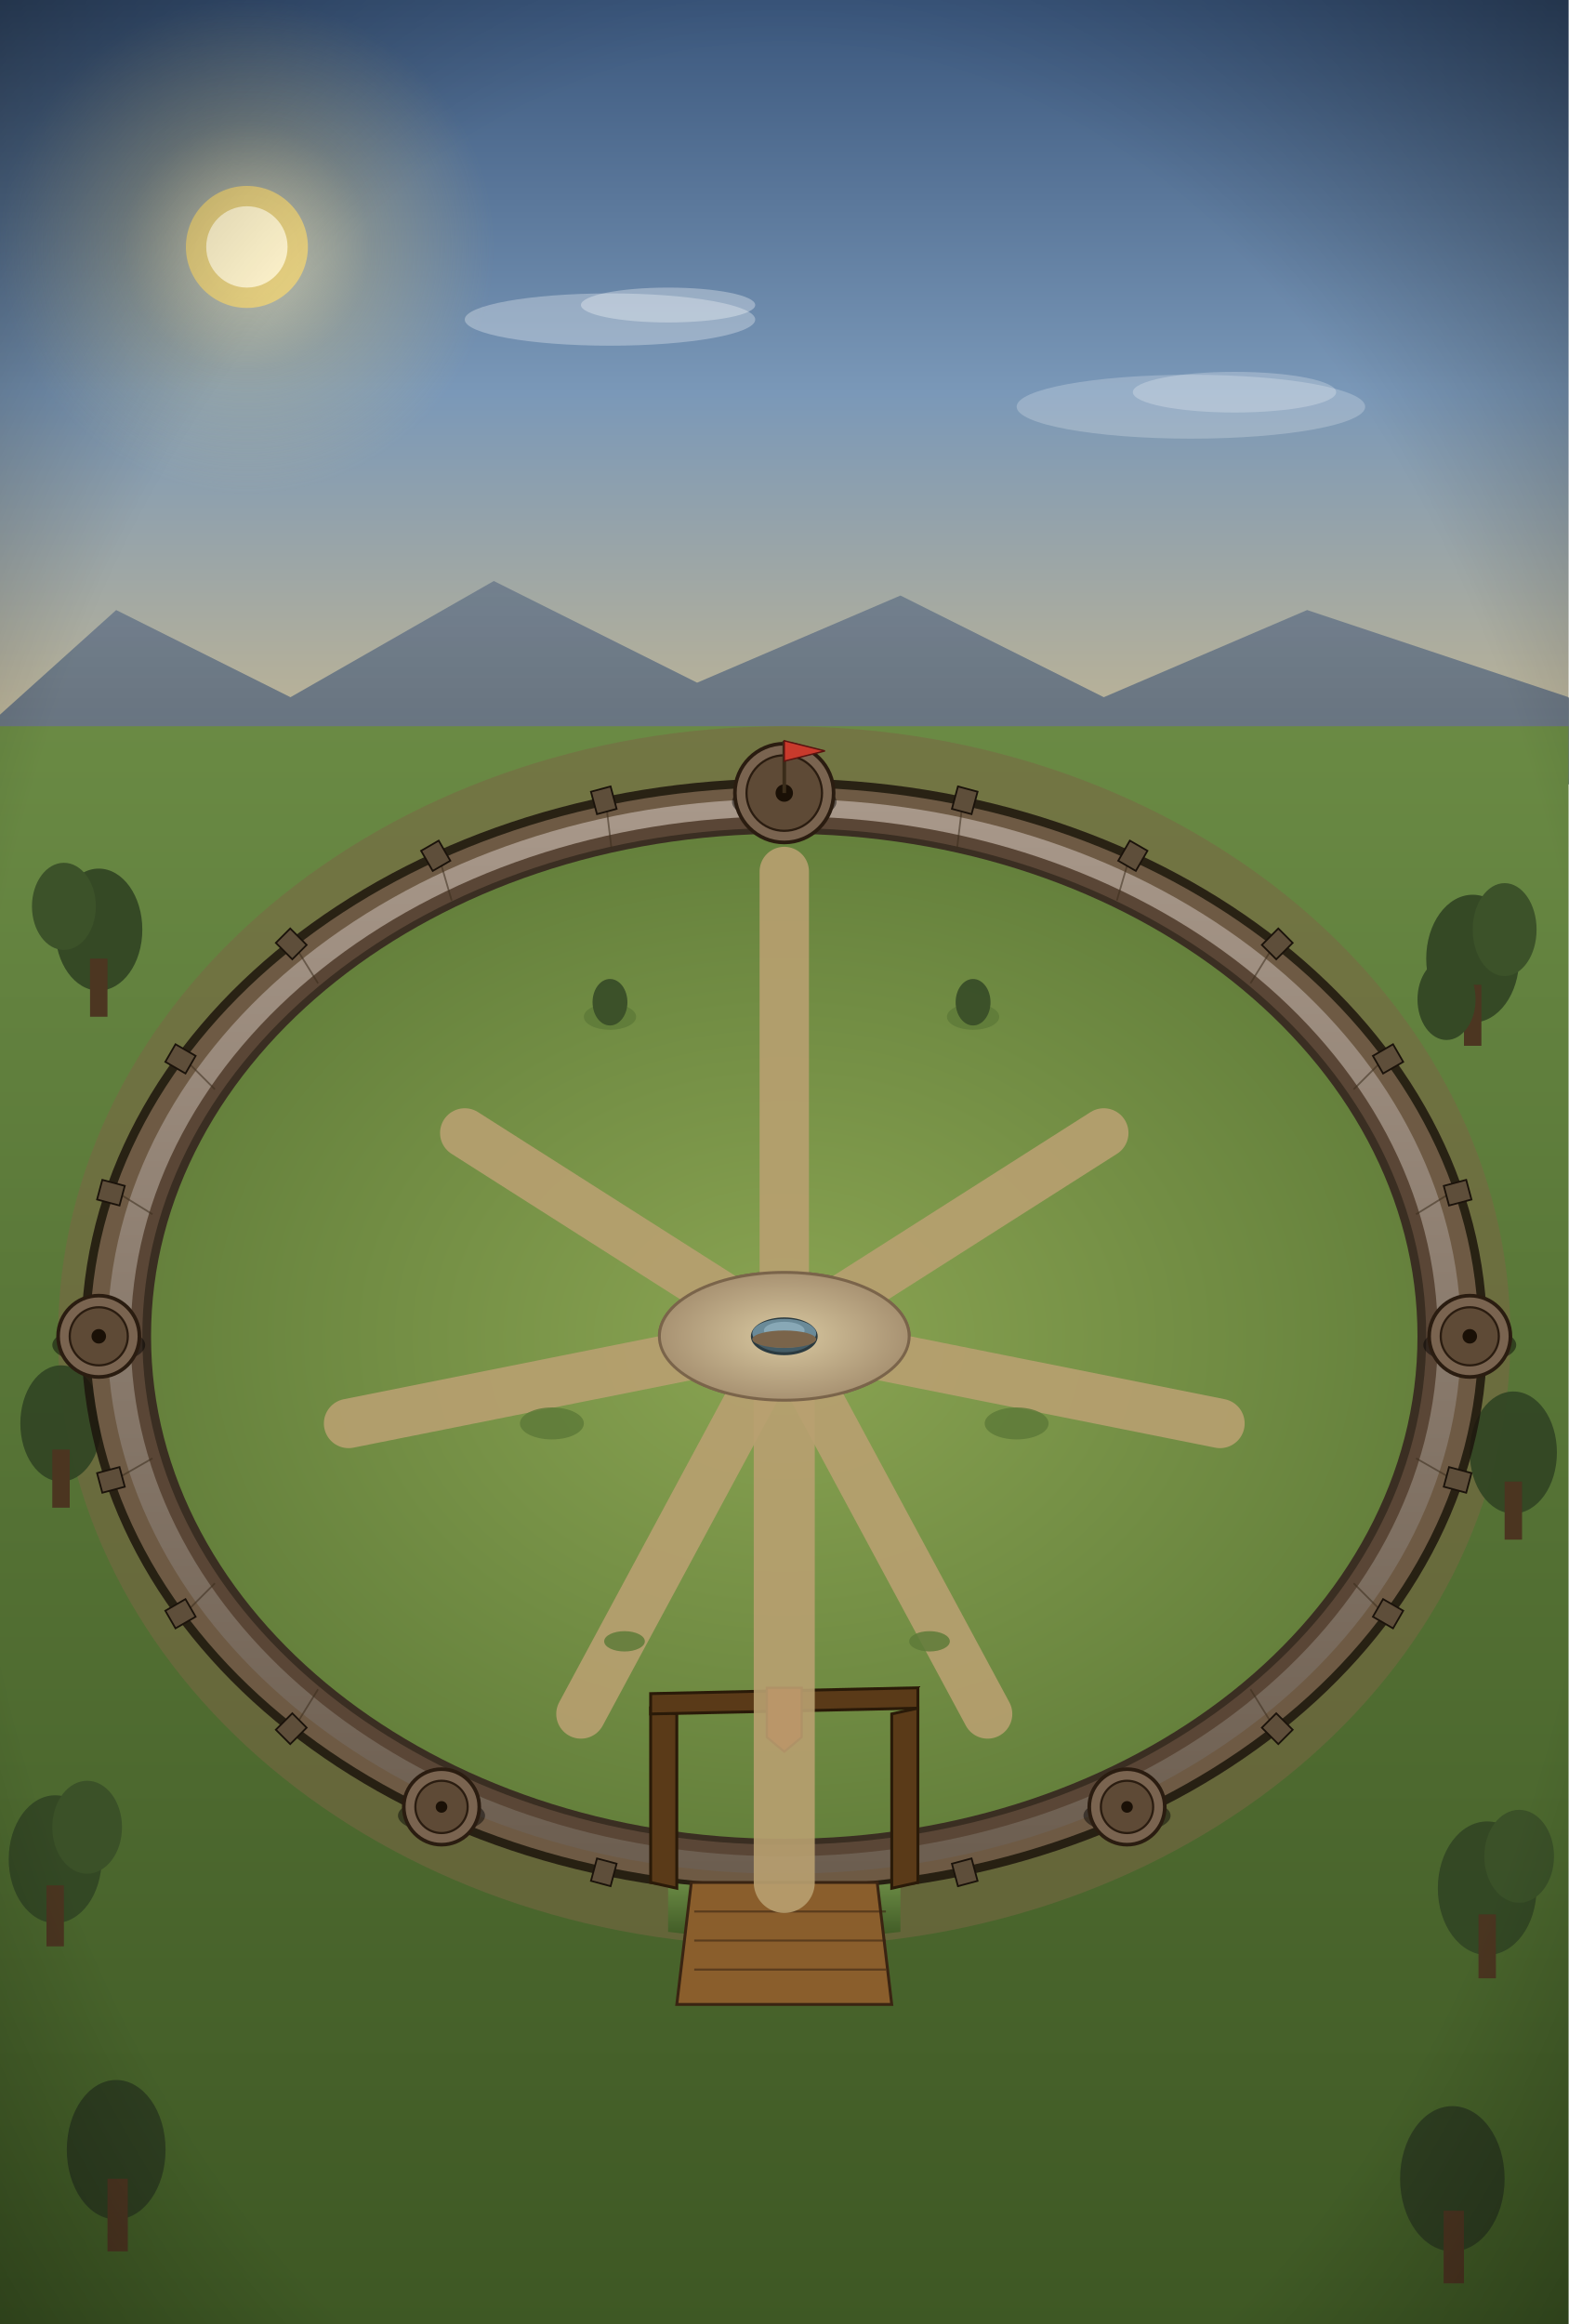
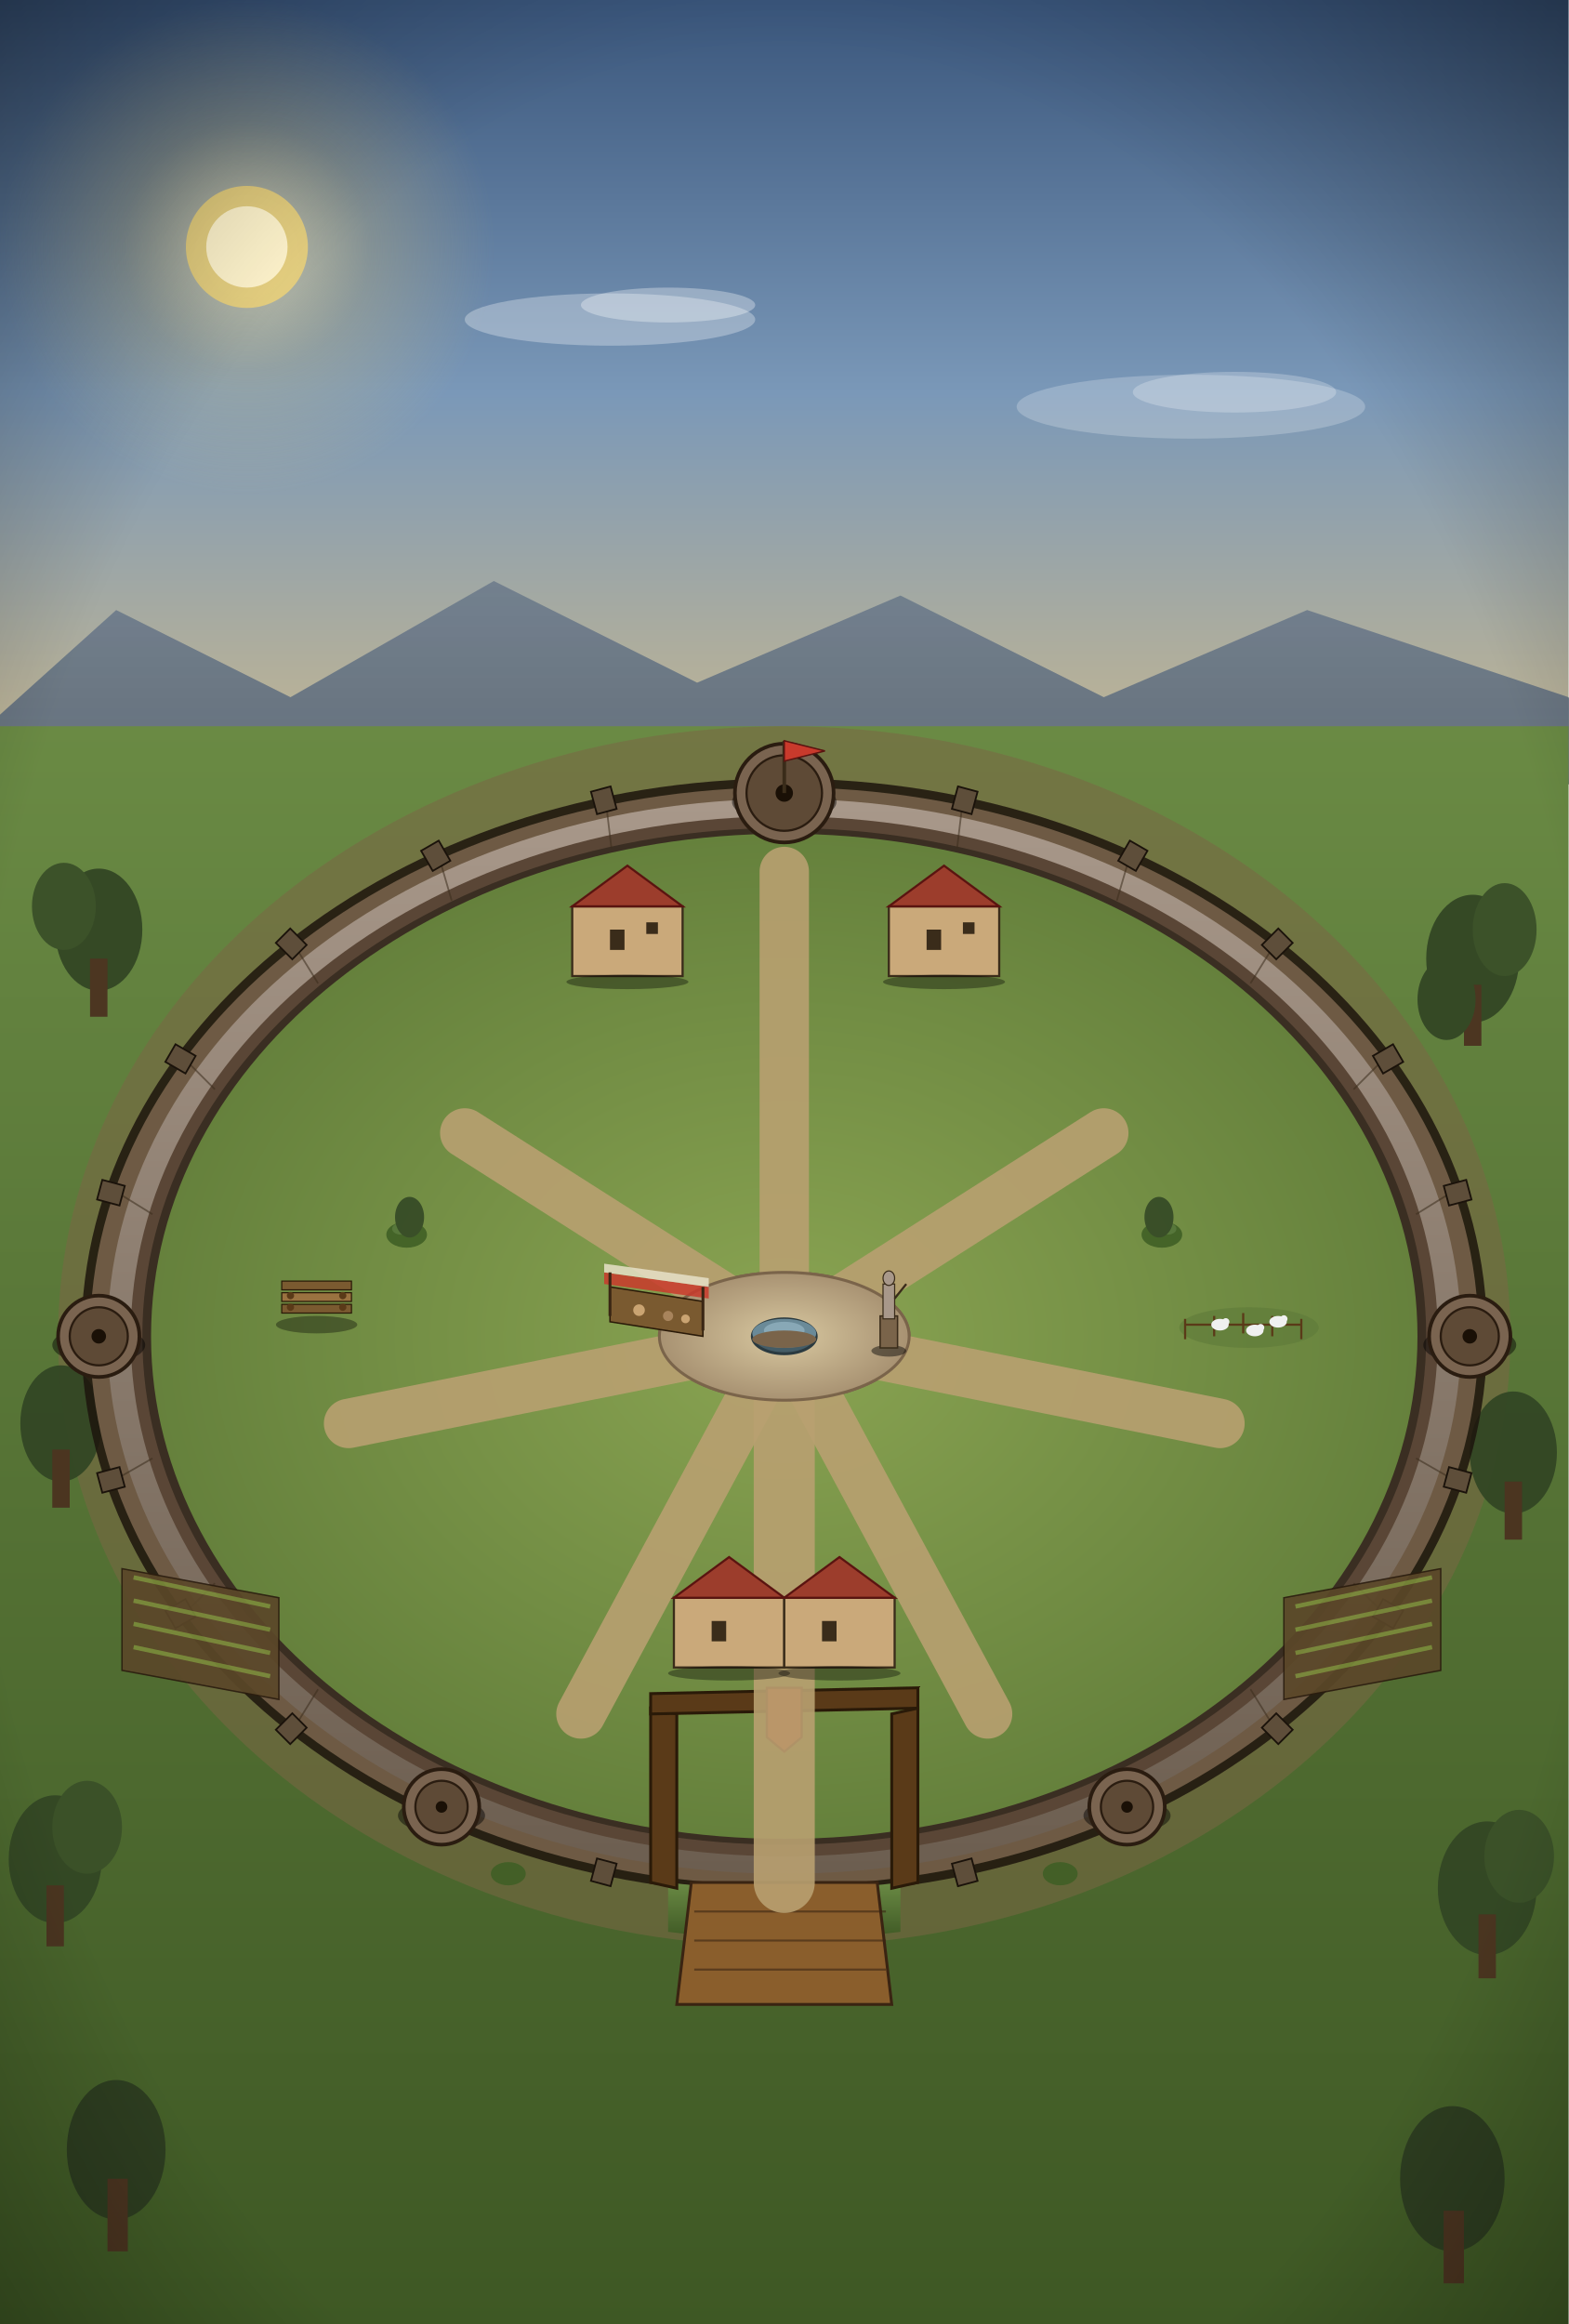
<svg xmlns="http://www.w3.org/2000/svg" viewBox="0 0 1080 1600">
  <defs>
    <linearGradient id="bg_sky" x1="0" y1="0" x2="0" y2="1">
      <stop offset="0" stop-color="#3a567c" />
      <stop offset="0.5" stop-color="#7a98b8" />
      <stop offset="1" stop-color="#c8b890" />
    </linearGradient>
    <radialGradient id="bg_sun_glow" cx="0.5" cy="0.5" r="0.5">
      <stop offset="0" stop-color="#fff4cc" stop-opacity="0.65" />
      <stop offset="0.5" stop-color="#f8d068" stop-opacity="0.22" />
      <stop offset="1" stop-color="#f8d068" stop-opacity="0" />
    </radialGradient>
    <linearGradient id="bg_far" x1="0" y1="0" x2="0" y2="1">
      <stop offset="0" stop-color="#6e7c8c" />
      <stop offset="1" stop-color="#5a6878" />
    </linearGradient>
    <linearGradient id="bg_outer_grass" x1="0" y1="0" x2="0" y2="1">
      <stop offset="0" stop-color="#6a8a44" />
      <stop offset="1" stop-color="#3e5824" />
    </linearGradient>
    <radialGradient id="bg_inner_grass" cx="0.5" cy="0.5" r="0.6">
      <stop offset="0" stop-color="#8aa452" />
      <stop offset="1" stop-color="#5e7a38" />
    </radialGradient>
    <linearGradient id="bg_wall_stone" x1="0" y1="0" x2="0" y2="1">
      <stop offset="0" stop-color="#a8988a" />
      <stop offset="1" stop-color="#6c5e50" />
    </linearGradient>
    <radialGradient id="bg_plaza" cx="0.5" cy="0.5" r="0.5">
      <stop offset="0" stop-color="#d8c8a0" />
      <stop offset="1" stop-color="#a89272" />
    </radialGradient>
    <radialGradient id="bg_vignette" cx="0.5" cy="0.55" r="0.75">
      <stop offset="0.7" stop-color="#000" stop-opacity="0" />
      <stop offset="1" stop-color="#000" stop-opacity="0.4" />
    </radialGradient>
  </defs>
  <rect x="0" y="0" width="1080" height="540" fill="url(#bg_sky)" />
  <circle cx="170" cy="170" r="170" fill="url(#bg_sun_glow)" />
  <circle cx="170" cy="170" r="42" fill="#f4d674" opacity="0.78" />
  <circle cx="170" cy="170" r="28" fill="#fff4cc" />
  <ellipse cx="420" cy="220" rx="100" ry="18" fill="#fff" opacity="0.30" />
  <ellipse cx="460" cy="210" rx="60" ry="12" fill="#fff" opacity="0.32" />
  <ellipse cx="820" cy="280" rx="120" ry="22" fill="#fff" opacity="0.22" />
  <ellipse cx="850" cy="270" rx="70" ry="14" fill="#fff" opacity="0.24" />
  <path d="M -20 510 L 80 420 L 200 480 L 340 400 L 480 470 L 620 410 L 760 480 L 900 420 L 1080 480 L 1100 540 L -20 540 Z" fill="url(#bg_far)" opacity="0.9" />
  <rect x="0" y="500" width="1080" height="1100" fill="url(#bg_outer_grass)" />
  <ellipse cx="540" cy="920" rx="500" ry="420" fill="#7a6644" opacity="0.55" />
  <g opacity="0.95">
    <ellipse cx="68" cy="640" rx="30" ry="42" fill="#324624" />
    <rect x="62" y="660" width="12" height="40" fill="#4a3220" />
    <ellipse cx="44" cy="624" rx="22" ry="30" fill="#3a5028" />
    <ellipse cx="1014" cy="660" rx="32" ry="44" fill="#324624" />
    <rect x="1008" y="678" width="12" height="42" fill="#4a3220" />
    <ellipse cx="1036" cy="640" rx="22" ry="32" fill="#3a5028" />
    <ellipse cx="996" cy="688" rx="20" ry="28" fill="#324624" />
    <ellipse cx="42" cy="980" rx="28" ry="40" fill="#324624" />
    <rect x="36" y="998" width="12" height="40" fill="#4a3220" />
    <ellipse cx="38" cy="1280" rx="32" ry="44" fill="#324624" />
    <rect x="32" y="1298" width="12" height="42" fill="#4a3220" />
    <ellipse cx="60" cy="1258" rx="24" ry="32" fill="#3a5028" />
    <ellipse cx="1042" cy="1000" rx="30" ry="42" fill="#324624" />
    <rect x="1036" y="1020" width="12" height="40" fill="#4a3220" />
    <ellipse cx="1024" cy="1300" rx="34" ry="46" fill="#324624" />
    <rect x="1018" y="1318" width="12" height="44" fill="#4a3220" />
    <ellipse cx="1046" cy="1278" rx="24" ry="32" fill="#3a5028" />
    <ellipse cx="80" cy="1480" rx="34" ry="48" fill="#2c3c20" />
    <rect x="74" y="1500" width="14" height="50" fill="#4a3220" />
    <ellipse cx="1000" cy="1500" rx="36" ry="50" fill="#2c3c20" />
    <rect x="994" y="1522" width="14" height="50" fill="#4a3220" />
  </g>
  <ellipse cx="540" cy="920" rx="484" ry="384" fill="#1c140c" opacity="0.85" />
  <ellipse cx="540" cy="920" rx="478" ry="378" fill="#6e5a44" />
  <ellipse cx="540" cy="920" rx="466" ry="370" fill="url(#bg_wall_stone)" />
  <ellipse cx="540" cy="920" rx="450" ry="358" fill="#5a4636" />
  <ellipse cx="540" cy="920" rx="442" ry="350" fill="#3a2e22" />
  <ellipse cx="540" cy="920" rx="436" ry="346" fill="url(#bg_inner_grass)" />
  <g stroke="#3a2c1c" stroke-width="1.2" opacity="0.55">
    <line x1="1012" y1="920" x2="990" y2="920" />
    <line x1="996" y1="1016" x2="975" y2="1004" />
    <line x1="949" y1="1107" x2="932" y2="1090" />
    <line x1="874" y1="1184" x2="861" y2="1163" />
    <line x1="776" y1="1244" x2="769" y2="1220" />
    <line x1="304" y1="1244" x2="311" y2="1220" />
    <line x1="206" y1="1184" x2="219" y2="1163" />
    <line x1="131" y1="1107" x2="148" y2="1090" />
    <line x1="84" y1="1016" x2="105" y2="1004" />
    <line x1="68" y1="920" x2="90" y2="920" />
    <line x1="84" y1="823" x2="105" y2="836" />
    <line x1="131" y1="733" x2="148" y2="750" />
    <line x1="206" y1="656" x2="219" y2="677" />
    <line x1="304" y1="596" x2="311" y2="620" />
    <line x1="418" y1="559" x2="421" y2="584" />
    <line x1="540" y1="546" x2="540" y2="572" />
    <line x1="662" y1="559" x2="659" y2="584" />
    <line x1="776" y1="596" x2="769" y2="620" />
    <line x1="874" y1="656" x2="861" y2="677" />
    <line x1="949" y1="733" x2="932" y2="750" />
    <line x1="996" y1="823" x2="975" y2="836" />
  </g>
  <g fill="#5e4e3a" stroke="#1a120a" stroke-width="1.2">
    <rect x="1005.0" y="904.0" width="14" height="16" transform="rotate(90.0 1012.0 920.0)" />
    <rect x="988.9" y="1000.8" width="14" height="16" transform="rotate(105.0 995.9 1016.8)" />
    <rect x="941.8" y="1091.0" width="14" height="16" transform="rotate(120.0 948.8 1107.0)" />
    <rect x="866.8" y="1168.5" width="14" height="16" transform="rotate(135.0 873.8 1184.5)" />
    <rect x="769.0" y="1227.9" width="14" height="16" transform="rotate(150.0 776.0 1243.9)" />
    <rect x="655.2" y="1265.3" width="14" height="16" transform="rotate(165.0 662.2 1281.3)" />
    <rect x="410.8" y="1265.3" width="14" height="16" transform="rotate(195.0 417.8 1281.3)" />
    <rect x="297.0" y="1227.9" width="14" height="16" transform="rotate(210.0 304.0 1243.9)" />
    <rect x="199.2" y="1168.5" width="14" height="16" transform="rotate(225.0 206.2 1184.5)" />
    <rect x="124.2" y="1091.0" width="14" height="16" transform="rotate(240.0 131.2 1107.0)" />
    <rect x="77.1" y="1000.8" width="14" height="16" transform="rotate(255.0 84.1 1016.8)" />
    <rect x="61.0" y="904.0" width="14" height="16" transform="rotate(270.0 68.0 920.0)" />
    <rect x="77.1" y="807.2" width="14" height="16" transform="rotate(285.0 84.1 823.2)" />
    <rect x="124.2" y="717.0" width="14" height="16" transform="rotate(300.0 131.2 733.0)" />
    <rect x="199.2" y="639.5" width="14" height="16" transform="rotate(315.0 206.2 655.5)" />
    <rect x="297.0" y="580.1" width="14" height="16" transform="rotate(330.0 304.0 596.1)" />
    <rect x="410.8" y="542.7" width="14" height="16" transform="rotate(345.0 417.8 558.7)" />
    <rect x="533.0" y="530.0" width="14" height="16" transform="rotate(360.0 540.0 546.0)" />
    <rect x="655.2" y="542.7" width="14" height="16" transform="rotate(15.0 662.2 558.7)" />
    <rect x="769.0" y="580.1" width="14" height="16" transform="rotate(30.0 776.0 596.1)" />
    <rect x="866.8" y="639.5" width="14" height="16" transform="rotate(45.0 873.8 655.5)" />
    <rect x="941.8" y="717.0" width="14" height="16" transform="rotate(60.0 948.8 733.0)" />
    <rect x="988.9" y="807.2" width="14" height="16" transform="rotate(75.0 995.9 823.2)" />
  </g>
  <ellipse cx="540" cy="552" rx="36" ry="14" fill="#000" opacity="0.45" />
  <circle cx="540" cy="546" r="34" fill="#7a6450" stroke="#2a1c10" stroke-width="2.5" />
  <circle cx="540" cy="546" r="26" fill="#5e4a36" stroke="#2a1c10" stroke-width="1.5" />
  <circle cx="540" cy="546" r="6" fill="#1a1006" />
  <line x1="540" y1="546" x2="540" y2="510" stroke="#3a2c1a" stroke-width="2.5" />
  <polygon points="540,510 568,517 540,524" fill="#c93a2c" stroke="#5a1410" stroke-width="1" />
  <ellipse cx="1012" cy="926" rx="32" ry="13" fill="#000" opacity="0.45" />
  <circle cx="1012" cy="920" r="28" fill="#7a6450" stroke="#2a1c10" stroke-width="2.5" />
  <circle cx="1012" cy="920" r="20" fill="#5e4a36" stroke="#2a1c10" stroke-width="1.5" />
  <circle cx="1012" cy="920" r="5" fill="#1a1006" />
  <ellipse cx="68" cy="926" rx="32" ry="13" fill="#000" opacity="0.45" />
  <circle cx="68" cy="920" r="28" fill="#7a6450" stroke="#2a1c10" stroke-width="2.5" />
  <circle cx="68" cy="920" r="20" fill="#5e4a36" stroke="#2a1c10" stroke-width="1.5" />
  <circle cx="68" cy="920" r="5" fill="#1a1006" />
  <ellipse cx="776" cy="1250" rx="30" ry="12" fill="#000" opacity="0.45" />
  <circle cx="776" cy="1244" r="26" fill="#7a6450" stroke="#2a1c10" stroke-width="2.5" />
  <circle cx="776" cy="1244" r="18" fill="#5e4a36" stroke="#2a1c10" stroke-width="1.5" />
  <circle cx="776" cy="1244" r="4" fill="#1a1006" />
  <ellipse cx="304" cy="1250" rx="30" ry="12" fill="#000" opacity="0.45" />
  <circle cx="304" cy="1244" r="26" fill="#7a6450" stroke="#2a1c10" stroke-width="2.5" />
  <circle cx="304" cy="1244" r="18" fill="#5e4a36" stroke="#2a1c10" stroke-width="1.5" />
  <circle cx="304" cy="1244" r="4" fill="#1a1006" />
  <path d="M 460 1296 Q 540 1306 620 1296 L 620 1330 Q 540 1340 460 1330 Z" fill="url(#bg_outer_grass)" />
  <polygon points="476,1296 604,1296 614,1380 466,1380" fill="#8a5e2c" stroke="#3a2412" stroke-width="2" />
  <line x1="478" y1="1316" x2="610" y2="1316" stroke="#3a2412" stroke-width="1.4" opacity="0.6" />
  <line x1="478" y1="1336" x2="610" y2="1336" stroke="#3a2412" stroke-width="1.4" opacity="0.6" />
  <line x1="478" y1="1356" x2="610" y2="1356" stroke="#3a2412" stroke-width="1.4" opacity="0.6" />
  <polygon points="448,1296 466,1300 466,1180 448,1176" fill="#5a3a18" stroke="#2a1a08" stroke-width="2" />
  <polygon points="614,1300 632,1296 632,1176 614,1180" fill="#5a3a18" stroke="#2a1a08" stroke-width="2" />
  <polygon points="448,1180 632,1176 632,1162 448,1166" fill="#5a3a18" stroke="#2a1a08" stroke-width="2" />
  <polygon points="528,1162 552,1162 552,1196 540,1206 528,1196" fill="#c93a2c" stroke="#5a1410" stroke-width="1.5" />
  <ellipse cx="540" cy="920" rx="86" ry="44" fill="url(#bg_plaza)" stroke="#7a644a" stroke-width="2" />
  <ellipse cx="540" cy="920" rx="22" ry="12" fill="#445c66" stroke="#2a3a40" stroke-width="2" />
  <ellipse cx="540" cy="918" rx="22" ry="10" fill="#6a8a98" />
  <ellipse cx="540" cy="916" rx="14" ry="6" fill="#88a8b6" />
  <ellipse cx="540" cy="922" rx="22" ry="6" fill="#7a644a" />
  <g stroke="#b8a070" stroke-width="34" stroke-linecap="round" opacity="0.9" fill="none">
    <line x1="540" y1="920" x2="540" y2="600" />
    <line x1="540" y1="920" x2="320" y2="780" />
    <line x1="540" y1="920" x2="760" y2="780" />
    <line x1="540" y1="920" x2="240" y2="980" />
    <line x1="540" y1="920" x2="840" y2="980" />
    <line x1="540" y1="920" x2="400" y2="1180" />
    <line x1="540" y1="920" x2="680" y2="1180" />
  </g>
  <line x1="540" y1="920" x2="540" y2="1296" stroke="#b8a070" stroke-width="42" stroke-linecap="round" opacity="0.9" />
  <ellipse cx="540" cy="920" rx="86" ry="44" fill="url(#bg_plaza)" stroke="#7a644a" stroke-width="2" />
  <ellipse cx="540" cy="920" rx="22" ry="12" fill="#445c66" stroke="#2a3a40" stroke-width="2" />
  <ellipse cx="540" cy="918" rx="22" ry="10" fill="#6a8a98" />
  <ellipse cx="540" cy="916" rx="14" ry="6" fill="#88a8b6" />
  <ellipse cx="540" cy="922" rx="22" ry="6" fill="#7a644a" />
-   <g opacity="0.85">
-     <ellipse cx="420" cy="700" rx="18" ry="9" fill="#5e7a38" />
-     <ellipse cx="670" cy="700" rx="18" ry="9" fill="#5e7a38" />
-     <ellipse cx="380" cy="980" rx="22" ry="11" fill="#5e7a38" />
-     <ellipse cx="700" cy="980" rx="22" ry="11" fill="#5e7a38" />
-     <ellipse cx="430" cy="1130" rx="14" ry="7" fill="#5e7a38" />
-     <ellipse cx="640" cy="1130" rx="14" ry="7" fill="#5e7a38" />
-     <ellipse cx="420" cy="690" rx="12" ry="16" fill="#324624" />
-     <ellipse cx="670" cy="690" rx="12" ry="16" fill="#324624" />
+   <g opacity="0.92">
+     <polygon points="84,1080 192,1100 192,1170 84,1150" fill="#5a4628" stroke="#2a1c0e" stroke-width="1" />
+     <line x1="92" y1="1086" x2="186" y2="1106" stroke="#7a8a3a" stroke-width="3" />
+     <line x1="92" y1="1102" x2="186" y2="1122" stroke="#7a8a3a" stroke-width="3" />
+     <line x1="92" y1="1118" x2="186" y2="1138" stroke="#7a8a3a" stroke-width="3" />
+     <line x1="92" y1="1134" x2="186" y2="1154" stroke="#7a8a3a" stroke-width="3" />
+     <polygon points="884,1100 992,1080 992,1150 884,1170" fill="#5a4628" stroke="#2a1c0e" stroke-width="1" />
+     <line x1="892" y1="1106" x2="986" y2="1086" stroke="#7a8a3a" stroke-width="3" />
+     <line x1="892" y1="1122" x2="986" y2="1102" stroke="#7a8a3a" stroke-width="3" />
+     <line x1="892" y1="1138" x2="986" y2="1118" stroke="#7a8a3a" stroke-width="3" />
+     <line x1="892" y1="1154" x2="986" y2="1134" stroke="#7a8a3a" stroke-width="3" />
+   </g>
+   <g>
+     <polygon points="394,624 470,624 470,672 394,672" fill="#caa97a" stroke="#3a2c1a" stroke-width="1.5" />
+     <polygon points="394,624 432,596 470,624" fill="#9c3d2c" stroke="#5a1410" stroke-width="1.5" />
+     <rect x="420" y="640" width="10" height="14" fill="#3a2c1a" />
+     <rect x="445" y="635" width="8" height="8" fill="#3a2c1a" />
+     <ellipse cx="432" cy="676" rx="42" ry="5" fill="#000" opacity="0.35" />
+     <polygon points="612,624 688,624 688,672 612,672" fill="#caa97a" stroke="#3a2c1a" stroke-width="1.5" />
+     <polygon points="612,624 650,596 688,624" fill="#9c3d2c" stroke="#5a1410" stroke-width="1.5" />
+     <rect x="638" y="640" width="10" height="14" fill="#3a2c1a" />
+     <rect x="663" y="635" width="8" height="8" fill="#3a2c1a" />
+     <ellipse cx="650" cy="676" rx="42" ry="5" fill="#000" opacity="0.35" />
+     <polygon points="464,1100 540,1100 540,1148 464,1148" fill="#caa97a" stroke="#3a2c1a" stroke-width="1.5" />
+     <polygon points="464,1100 502,1072 540,1100" fill="#9c3d2c" stroke="#5a1410" stroke-width="1.5" />
+     <rect x="490" y="1116" width="10" height="14" fill="#3a2c1a" />
+     <ellipse cx="502" cy="1152" rx="42" ry="5" fill="#000" opacity="0.35" />
+     <polygon points="540,1100 616,1100 616,1148 540,1148" fill="#caa97a" stroke="#3a2c1a" stroke-width="1.5" />
+     <polygon points="540,1100 578,1072 616,1100" fill="#9c3d2c" stroke="#5a1410" stroke-width="1.5" />
+     <rect x="566" y="1116" width="10" height="14" fill="#3a2c1a" />
+     <ellipse cx="578" cy="1152" rx="42" ry="5" fill="#000" opacity="0.35" />
+   </g>
+   <g>
+     <polygon points="420,886 484,896 484,920 420,910" fill="#7a5a30" stroke="#2a1a08" stroke-width="1" />
+     <polygon points="416,884 488,894 488,886 416,876" fill="#c93a2c" opacity="0.85" />
+     <polygon points="416,876 488,886 488,880 416,870" fill="#e6e0c8" opacity="0.85" />
+     <line x1="420" y1="876" x2="420" y2="906" stroke="#3a2614" stroke-width="2" />
+     <line x1="484" y1="886" x2="484" y2="916" stroke="#3a2614" stroke-width="2" />
+     <circle cx="440" cy="902" r="4" fill="#caa472" />
+     <circle cx="460" cy="906" r="3.5" fill="#a8845c" />
+     <circle cx="472" cy="908" r="3" fill="#caa472" />
+   </g>
+   <g>
+     <ellipse cx="218" cy="912" rx="28" ry="6" fill="#000" opacity="0.35" />
+     <rect x="194" y="898" width="48" height="6" fill="#7a5a30" stroke="#2a1a08" stroke-width="0.8" />
+     <rect x="194" y="890" width="48" height="6" fill="#9a7240" stroke="#2a1a08" stroke-width="0.8" />
+     <rect x="194" y="882" width="48" height="6" fill="#7a5a30" stroke="#2a1a08" stroke-width="0.8" />
+     <circle cx="200" cy="892" r="2.5" fill="#5a3a18" />
+     <circle cx="200" cy="900" r="2.5" fill="#5a3a18" />
+     <circle cx="236" cy="892" r="2.5" fill="#5a3a18" />
+     <circle cx="236" cy="900" r="2.5" fill="#5a3a18" />
+   </g>
+   <g>
+     <ellipse cx="860" cy="914" rx="48" ry="14" fill="#5e7a38" opacity="0.6" />
+     <g stroke="#5a3a18" stroke-width="1.5">
+       <line x1="816" y1="908" x2="816" y2="922" />
+       <line x1="836" y1="906" x2="836" y2="920" />
+       <line x1="856" y1="904" x2="856" y2="918" />
+       <line x1="876" y1="906" x2="876" y2="920" />
+       <line x1="896" y1="908" x2="896" y2="922" />
+       <line x1="816" y1="912" x2="896" y2="912" />
+     </g>
+     <ellipse cx="840" cy="912" rx="6" ry="4" fill="#f0f0f0" />
+     <circle cx="844" cy="910" r="2.5" fill="#f0f0f0" />
+     <ellipse cx="864" cy="916" rx="6" ry="4" fill="#f0f0f0" />
+     <circle cx="868" cy="914" r="2.5" fill="#f0f0f0" />
+     <ellipse cx="880" cy="910" rx="6" ry="4" fill="#f0f0f0" />
+     <circle cx="884" cy="908" r="2.5" fill="#f0f0f0" />
+   </g>
+   <g>
+     <ellipse cx="612" cy="930" rx="12" ry="4" fill="#000" opacity="0.45" />
+     <rect x="606" y="906" width="12" height="22" fill="#7a644a" stroke="#3a2c1a" stroke-width="1" />
+     <rect x="608" y="884" width="8" height="24" fill="#a8988a" stroke="#3a2c1a" stroke-width="0.8" />
+     <ellipse cx="612" cy="880" rx="4" ry="5" fill="#a8988a" stroke="#3a2c1a" stroke-width="0.8" />
+     <line x1="616" y1="894" x2="624" y2="884" stroke="#3a2c1a" stroke-width="1.5" />
+   </g>
+   <g opacity="0.88">
+     <ellipse cx="280" cy="850" rx="14" ry="9" fill="#3e5e24" />
+     <ellipse cx="276" cy="846" rx="6" ry="4" fill="#54743a" />
+     <ellipse cx="800" cy="850" rx="14" ry="9" fill="#3e5e24" />
+     <ellipse cx="804" cy="846" rx="6" ry="4" fill="#54743a" />
+     <ellipse cx="350" cy="1290" rx="12" ry="8" fill="#3e5e24" />
+     <ellipse cx="730" cy="1290" rx="12" ry="8" fill="#3e5e24" />
+     <ellipse cx="282" cy="838" rx="10" ry="14" fill="#324624" />
+     <ellipse cx="798" cy="838" rx="10" ry="14" fill="#324624" />
  </g>
  <rect x="0" y="0" width="1080" height="1600" fill="url(#bg_vignette)" />
</svg>
